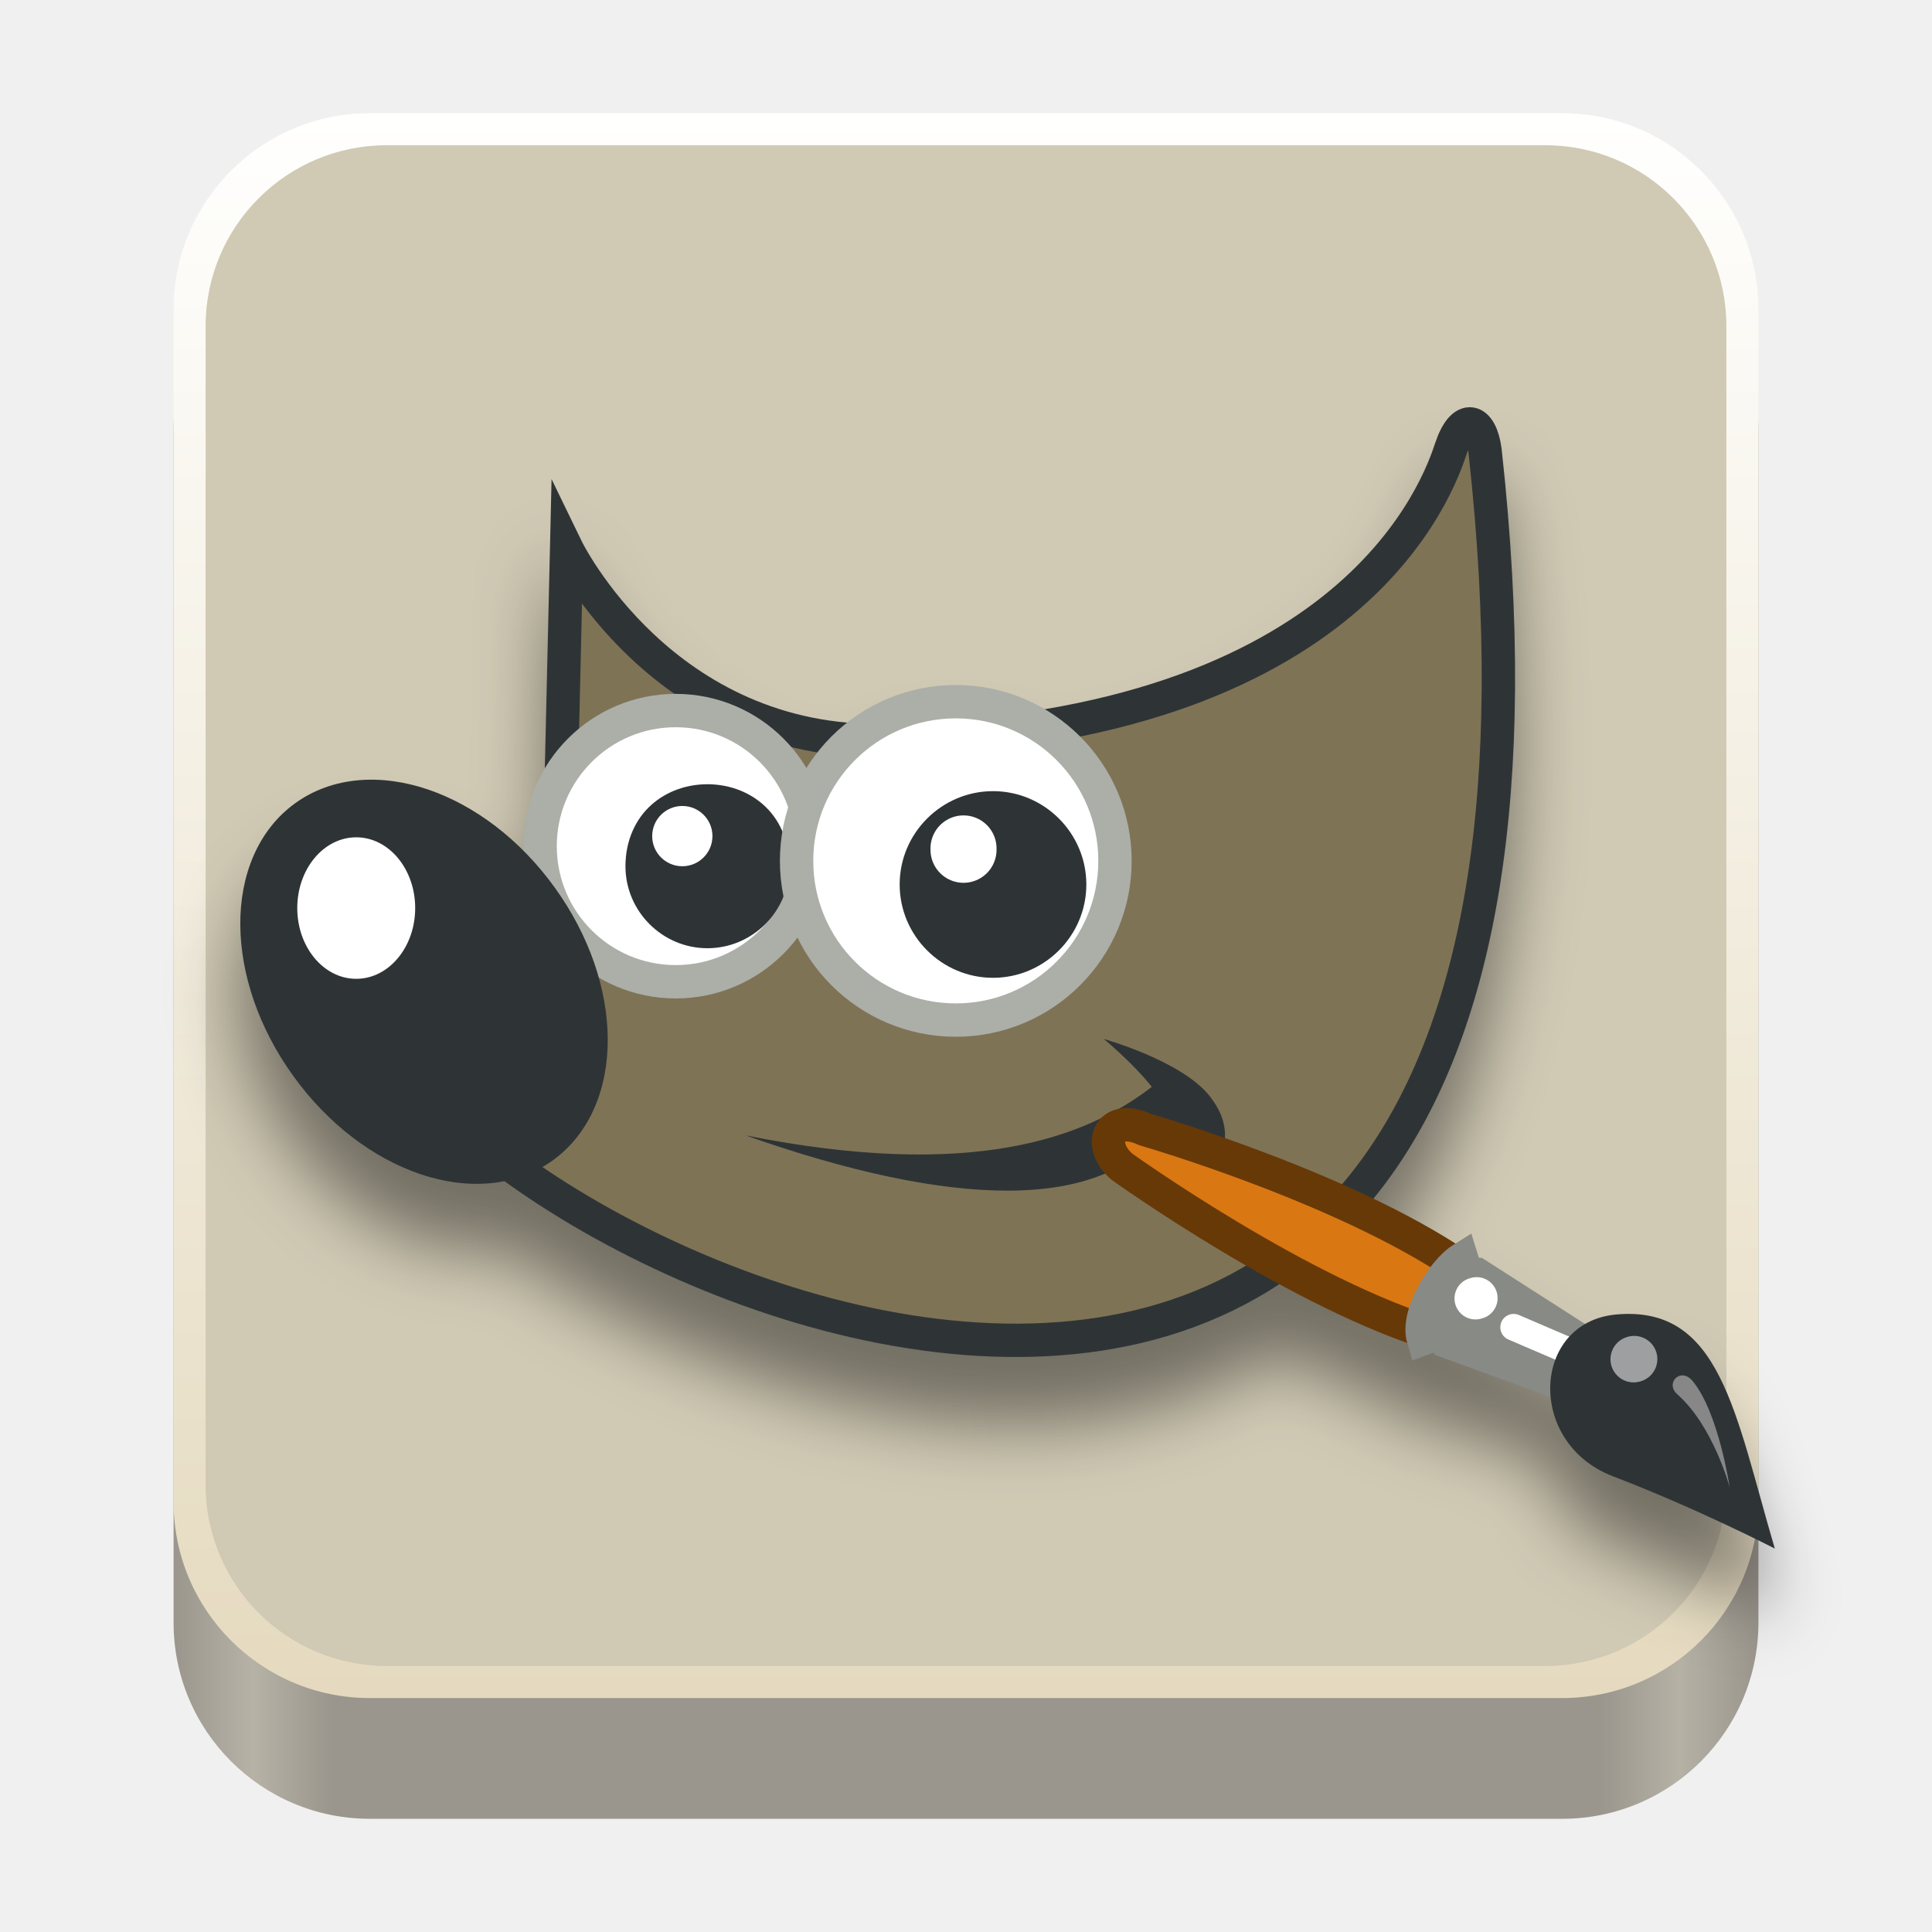
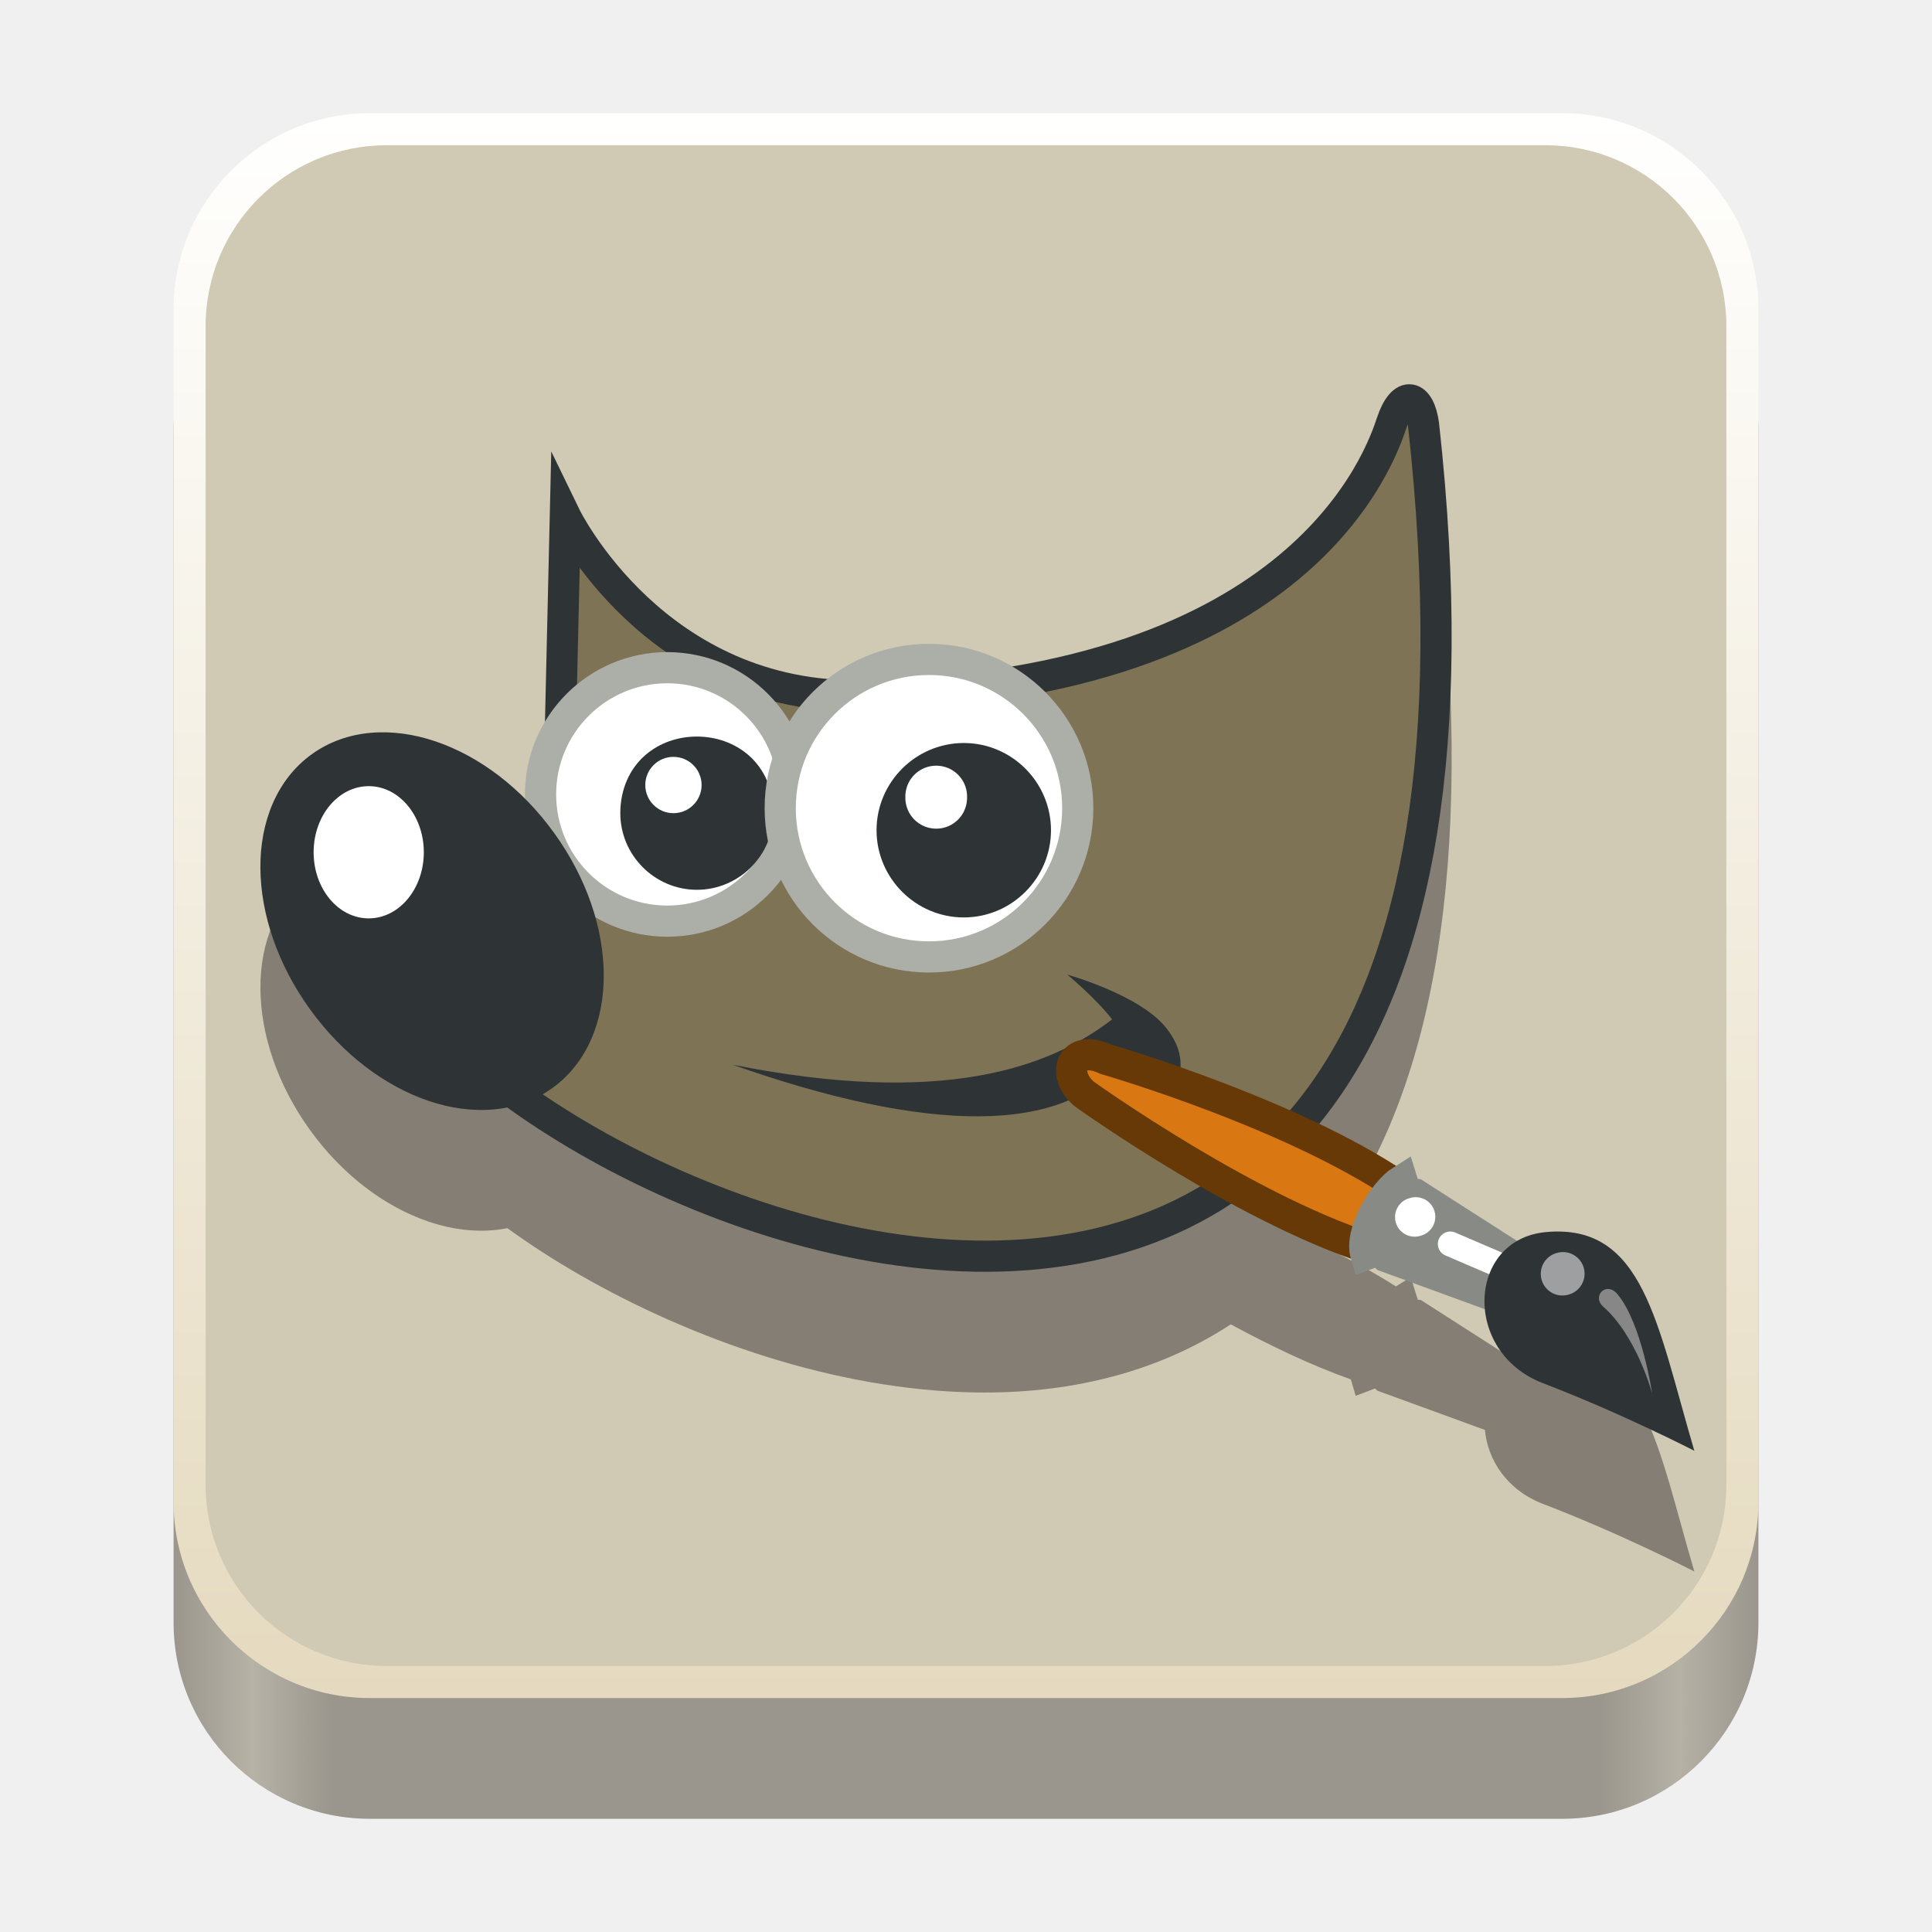
<svg xmlns="http://www.w3.org/2000/svg" xmlns:xlink="http://www.w3.org/1999/xlink" width="128" height="128" viewBox="0 0 128 128" version="1.1" id="svg5">
  <defs id="defs2">
    <linearGradient id="linearGradient404">
      <stop style="stop-color:#e5dabf;stop-opacity:1" offset="0" id="stop400" />
      <stop style="stop-color:#fffffe;stop-opacity:1" offset="1" id="stop402" />
    </linearGradient>
    <linearGradient y2="236" x2="96" y1="236" x1="32" gradientTransform="translate(604.8168,170.5864)" gradientUnits="userSpaceOnUse" id="linearGradient1099" xlink:href="#linearGradient1036" />
    <linearGradient id="linearGradient1036">
      <stop id="stop1032" offset="0" style="stop-color:#d5d3cf;stop-opacity:1;" />
      <stop id="stop1034" offset="1" style="stop-color:#f6f5f4;stop-opacity:1" />
    </linearGradient>
    <radialGradient r="32" fy="-76" fx="-244" cy="-76" cx="-244" gradientTransform="matrix(0.8833333,0,0,0.8833333,-460.3502,463.1197)" gradientUnits="userSpaceOnUse" id="radialGradient1103" xlink:href="#linearGradient1069" />
    <linearGradient id="linearGradient1069">
      <stop id="stop1065" offset="0" style="stop-color:#d5d3cf;stop-opacity:1" />
      <stop id="stop1067-1" offset="1" style="stop-color:#949390;stop-opacity:1" />
    </linearGradient>
    <linearGradient gradientUnits="userSpaceOnUse" y2="232" x2="64" y1="262.5" x1="64" id="linearGradient1027" xlink:href="#linearGradient1025" gradientTransform="translate(-470.5864,432.8168)" />
    <linearGradient id="linearGradient1025">
      <stop id="stop1021" offset="0" style="stop-color:#9a9996;stop-opacity:1" />
      <stop id="stop1023" offset="1" style="stop-color:#77767b;stop-opacity:1" />
    </linearGradient>
    <clipPath clipPathUnits="userSpaceOnUse" id="clipPath1609-7">
      <path id="path1611-5" d="m 252,116 28,-28 v -8 h -36 v 36 z" style="fill:#e74747;stroke:none;stroke-width:0.25px;stroke-linecap:butt;stroke-linejoin:miter;stroke-opacity:1" />
    </clipPath>
    <linearGradient id="linearGradient8241">
      <stop style="stop-color:#9b968d;stop-opacity:1" offset="0" id="stop8237" />
      <stop style="stop-color:#b7b2a6;stop-opacity:1" offset="0.05" id="stop9349" />
      <stop style="stop-color:#9b968d;stop-opacity:1" offset="0.1" id="stop21746" />
      <stop style="stop-color:#9b968d;stop-opacity:1" offset="0.9" id="stop21940" />
      <stop style="stop-color:#b6b1a5;stop-opacity:1" offset="0.95" id="stop9351" />
      <stop style="stop-color:#9b968d;stop-opacity:1" offset="1" id="stop8239" />
    </linearGradient>
    <radialGradient r="32" fy="-76" fx="-244" cy="-76" cx="-244" gradientTransform="matrix(0.8833333,0,0,0.8833333,-460.3502,463.1197)" gradientUnits="userSpaceOnUse" id="radialGradient1103-5" xlink:href="#linearGradient1069" />
    <clipPath clipPathUnits="userSpaceOnUse" id="clipPath1609-7-7">
      <path id="path1611-5-0" d="m 252,116 28,-28 v -8 h -36 v 36 z" style="fill:#e74747;stroke:none;stroke-width:0.25px;stroke-linecap:butt;stroke-linejoin:miter;stroke-opacity:1" />
    </clipPath>
    <clipPath clipPathUnits="userSpaceOnUse" id="clipPath744">
      <rect style="fill:#1e88e5;fill-opacity:1;stroke-width:0.265" id="rect746" width="541.867" height="541.867" x="0" y="1.5987212e-14" rx="79.375" ry="79.375" />
    </clipPath>
    <clipPath clipPathUnits="userSpaceOnUse" id="clipPath62">
      <rect style="fill:#1e88e5;fill-opacity:1;stroke-width:0.265" id="rect64" width="541.867" height="541.867" x="2.2507105e-05" y="-0.422" rx="79.375" ry="79.375" />
    </clipPath>
    <linearGradient xlink:href="#linearGradient8241" id="linearGradient8243" x1="11.5" y1="120.5" x2="116.5" y2="120.5" gradientUnits="userSpaceOnUse" />
    <radialGradient r="32" fy="-76" fx="-244" cy="-76" cx="-244" gradientTransform="matrix(0.8833333,0,0,0.8833333,-460.3502,463.1197)" gradientUnits="userSpaceOnUse" id="radialGradient1103-6" xlink:href="#linearGradient1069" />
    <clipPath clipPathUnits="userSpaceOnUse" id="clipPath1609-7-2">
      <path id="path1611-5-3" d="m 252,116 28,-28 v -8 h -36 v 36 z" style="fill:#e74747;stroke:none;stroke-width:0.25px;stroke-linecap:butt;stroke-linejoin:miter;stroke-opacity:1" />
    </clipPath>
    <radialGradient r="32" fy="-76" fx="-244" cy="-76" cx="-244" gradientTransform="matrix(0.8833333,0,0,0.8833333,-460.3502,463.1197)" gradientUnits="userSpaceOnUse" id="radialGradient1103-56" xlink:href="#linearGradient1069" />
    <clipPath clipPathUnits="userSpaceOnUse" id="clipPath1609-7-0">
      <path id="path1611-5-9" d="m 252,116 28,-28 v -8 h -36 v 36 z" style="fill:#e74747;stroke:none;stroke-width:0.25px;stroke-linecap:butt;stroke-linejoin:miter;stroke-opacity:1" />
    </clipPath>
    <clipPath clipPathUnits="userSpaceOnUse" id="clipPath37">
      <rect style="fill:#1a1a1a;fill-opacity:1;stroke-width:0.265" id="rect39" width="541.867" height="541.867" x="-2.6626146e-06" y="3.241" rx="79.375" ry="79.375" />
    </clipPath>
    <clipPath clipPathUnits="userSpaceOnUse" id="clipPath22042">
      <rect style="fill:#333333;fill-opacity:1;stroke-width:0.013" id="rect22044" width="27.32" height="27.484" x="166.968" y="105.404" rx="4.002" ry="4.026" />
    </clipPath>
    <clipPath clipPathUnits="userSpaceOnUse" id="clipPath1039">
      <rect style="fill:#b3b3b3;fill-opacity:1;stroke-width:0.265" id="rect1041" width="541.867" height="541.867" x="2.5931527e-05" y="-0" rx="79.375" ry="79.375" />
    </clipPath>
    <clipPath clipPathUnits="userSpaceOnUse" id="clipPath154">
      <rect style="fill:#b3b3b3;fill-opacity:1;stroke-width:0.265" id="rect156" width="541.867" height="541.867" x="-2.9218751e-05" y="-0" rx="79.375" ry="79.375" />
    </clipPath>
    <linearGradient xlink:href="#linearGradient404" id="linearGradient406" x1="64" y1="112.5" x2="64" y2="7.5" gradientUnits="userSpaceOnUse" />
    <filter style="color-interpolation-filters:sRGB" id="filter11925" x="-0.056" y="-0.075" width="1.1" height="1.219">
      <feFlood flood-opacity="0.349" flood-color="rgb(0,0,0)" result="flood" id="feFlood11915" />
      <feComposite in="flood" in2="SourceGraphic" operator="in" result="composite1" id="feComposite11917" />
      <feGaussianBlur in="composite1" stdDeviation="1.5" result="blur" id="feGaussianBlur11919" />
      <feOffset dx="2.77556e-17" dy="4.987" result="offset" id="feOffset11921" />
      <feComposite in="SourceGraphic" in2="offset" operator="over" result="composite2" id="feComposite11923" />
    </filter>
    <linearGradient x1="14.969" y1="19.111" x2="39.525" y2="46.986" id="linearGradient8530" xlink:href="#linearGradient10150" gradientUnits="userSpaceOnUse" gradientTransform="matrix(2.431998,0,0,2.431998,9.372916,2.920764)" />
    <linearGradient id="linearGradient10150">
      <stop style="stop-color:#615a48;stop-opacity:1;" offset="0" id="stop10146" />
      <stop style="stop-color:white;stop-opacity:0" offset="1" id="stop10148" />
    </linearGradient>
-     <filter style="color-interpolation-filters:sRGB;" id="filter2490" x="-0.054" y="-0.088" width="1.107" height="1.222">
+     <filter style="color-interpolation-filters:sRGB;" id="filter2490" x="-0.011" y="-0.029" width="1.021" height="1.105">
      <feFlood flood-opacity="0.447" flood-color="rgb(0,0,0)" result="flood" id="feFlood2480" />
      <feComposite in="flood" in2="SourceGraphic" operator="in" result="composite1" id="feComposite2482" />
-       <feGaussianBlur in="composite1" stdDeviation="2.5" result="blur" id="feGaussianBlur2484" />
+       <feGaussianBlur in="composite1" stdDeviation="0.5" result="blur" id="feGaussianBlur2484" />
      <feOffset dx="2.77556e-17" dy="5" result="offset" id="feOffset2486" />
      <feComposite in="SourceGraphic" in2="offset" operator="over" result="composite2" id="feComposite2488" />
    </filter>
  </defs>
  <g id="layer2">
    <rect style="fill:url(#linearGradient8243);fill-opacity:1" id="rect440" width="105" height="105" x="11.5" y="15.5" rx="13" ry="13" />
    <rect style="fill:url(#linearGradient406);fill-opacity:1" id="rect358" width="105" height="105" x="11.5" y="7.5" rx="13" ry="13" />
    <rect style="fill:#d0c9b4;fill-opacity:1;stroke-width:0.96" id="rect338" width="100.755" height="100.755" x="13.622" y="9.622" rx="12" ry="12" />
-     <g id="g1910" style="filter:url(#filter2490)" transform="matrix(0.9086192,0,0,0.9086192,6.099891,6.127896)">
+     <path id="path29" style="color:#000000;fill:#847e74;fill-opacity:1;fill-rule:evenodd;stroke-miterlimit:10;-inkscape-stroke:none" d="m 93.598,33.475 c -0.643,-0.099 -1.221,0.257 -1.568,0.66 -0.347,0.403 -0.589,0.901 -0.799,1.531 -0.363,1.089 -1.699,5.132 -6.508,9.129 -3.589,2.984 -9.121,5.917 -17.672,7.363 -1.617,-0.952 -3.497,-1.502 -5.504,-1.502 -2.533,0 -4.865,0.873 -6.717,2.33 C 43.296,51.967 38.385,41.746 38.385,41.746 l -1.863,-3.84 -0.098,4.268 -0.318,13.646 c -0.84,1.41 -1.325,3.055 -1.324,4.811 -4.7e-5,0.098 0.005,0.194 0.008,0.291 -1.786,-1.79 -3.829,-3.087 -5.912,-3.797 -1.441,-0.491 -2.916,-0.7 -4.322,-0.574 -1.406,0.125 -2.743,0.584 -3.904,1.422 -2.322,1.675 -3.422,4.495 -3.398,7.539 0.023,3.044 1.133,6.372 3.285,9.354 2.15,2.981 4.959,5.083 7.84,6.064 1.756,0.599 3.564,0.772 5.234,0.439 1.478,1.068 3.087,2.114 4.822,3.109 7.42,4.256 16.922,7.618 26.156,7.775 5.997,0.102 11.905,-1.204 16.951,-4.512 2.553,1.383 5.311,2.71 7.955,3.646 0.002,0.008 0.004,0.016 0.006,0.023 l 0.314,1.066 1.287,-0.486 0.15,0.146 7.123,2.6 c 0.189,1.977 1.447,3.982 3.857,4.904 5.193,1.987 10.02,4.475 10.02,4.475 -2.477,-8.408 -3.355,-15.084 -9.828,-14.49 -0.736,0.068 -1.374,0.279 -1.914,0.59 l -6.385,-4.09 -0.195,-0.018 -0.467,-1.492 -0.982,0.615 c -1.575,-1.004 -3.314,-1.936 -5.084,-2.787 0.495,-0.606 0.979,-1.233 1.439,-1.904 5.978,-8.721 8.892,-22.819 6.504,-44.496 v -0.01 l -0.002,-0.008 c -0.076,-0.595 -0.21,-1.104 -0.451,-1.549 -0.241,-0.445 -0.648,-0.905 -1.291,-1.004 z" />
+     <g id="g1910" transform="matrix(0.8490783,0,0,0.8490783,8.074391,5.97179)">
      <path d="m 34.603,33.243 c 0,0 6.991,14.416 23.345,14.009 34.273,-0.86 40.283,-18.738 41.143,-21.318 0.86,-2.58 2.176,-2.189 2.48,0.195 C 112.749,127.59 23.998,84.057 20.846,66.776 38.473,61.617 34.173,51.729 34.173,51.729 Z" style="color:#000000;display:inline;overflow:visible;visibility:visible;fill:#7f7356;fill-opacity:1;fill-rule:evenodd;stroke:#2e3436;stroke-width:2.432;stroke-linecap:butt;stroke-linejoin:miter;stroke-miterlimit:10;stroke-dasharray:none;stroke-dashoffset:0;stroke-opacity:1;marker:none;marker-start:none;marker-mid:none;marker-end:none" id="path4323" />
      <path d="m 47.647,76.041 c 16.389,3.278 24.735,0.239 29.62,-3.533 -1.29,-1.666 -3.493,-3.493 -3.493,-3.493 0,0 5.723,1.59 7.739,4.192 2.01,2.594 0.746,4.192 0.22,7.511 -1.171,-2.915 -3.356,-4.008 -3.652,-5.166 -4.393,6.073 -15.337,5.82 -30.433,0.49 z" style="color:#000000;display:inline;overflow:visible;visibility:visible;fill:#2e3436;fill-opacity:1;fill-rule:evenodd;stroke:none;stroke-width:2.432;stroke-linecap:butt;stroke-linejoin:miter;stroke-miterlimit:10;stroke-dasharray:none;stroke-dashoffset:0;stroke-opacity:1;marker:none;marker-start:none;marker-mid:none;marker-end:none" id="path6480" />
      <path d="m 52.445,54.954 a 9.888,9.888 0 1 1 -19.776,0 9.888,9.888 0 1 1 19.776,0 z" style="color:#000000;display:inline;overflow:visible;visibility:visible;fill:#ffffff;fill-opacity:1;fill-rule:evenodd;stroke:#acaea8;stroke-width:2.432;stroke-linecap:butt;stroke-linejoin:miter;stroke-miterlimit:10;stroke-dasharray:none;stroke-dashoffset:0;stroke-opacity:1;marker:none;marker-start:none;marker-mid:none;marker-end:none" id="path4357" />
      <g id="path5198" style="fill:#2e3436;fill-opacity:1">
        <path style="color:#000000;fill:#2e3436;fill-opacity:1;fill-rule:evenodd;stroke-width:2.432;stroke-miterlimit:10;-inkscape-stroke:none" d="M 32.747,58.679 A 14.832,10.533 54.192 1 1 15.663,71.004 14.832,10.533 54.192 1 1 32.747,58.679 Z" id="path1745" />
        <path style="color:#000000;fill:#2e3436;fill-opacity:1;fill-rule:evenodd;stroke-miterlimit:10;-inkscape-stroke:none" d="m 19.41,50.148 c -1.656,0.148 -3.23,0.687 -4.598,1.674 -2.735,1.973 -4.031,5.294 -4.004,8.879 0.027,3.585 1.334,7.504 3.869,11.016 2.532,3.511 5.84,5.986 9.232,7.143 3.393,1.157 6.953,0.975 9.688,-0.998 2.735,-1.973 4.031,-5.294 4.004,-8.879 C 37.574,65.398 36.268,61.479 33.734,57.969 31.202,54.456 27.893,51.981 24.5,50.824 22.803,50.246 21.066,50.001 19.41,50.148 Z m 0.244,2.412 c 1.267,-0.109 2.64,0.08 4.061,0.564 2.841,0.968 5.787,3.132 8.047,6.266 2.261,3.133 3.385,6.61 3.408,9.611 0.023,3.001 -1.01,5.455 -2.994,6.887 -1.984,1.431 -4.64,1.638 -7.48,0.67 -2.841,-0.968 -5.785,-3.132 -8.045,-6.266 h -0.002 c -2.261,-3.133 -3.385,-6.61 -3.408,-9.611 -0.023,-3.001 1.01,-5.455 2.994,-6.887 0.992,-0.716 2.153,-1.125 3.42,-1.234 z" id="path1747" />
      </g>
      <g id="path4359" style="fill:#2e3436;fill-opacity:1">
        <path style="color:#000000;fill:#2e3436;fill-opacity:1;fill-rule:evenodd;stroke-width:2.432;stroke-miterlimit:10;-inkscape-stroke:none" d="m 49.63,56.419 a 4.761,4.761 0 1 1 -9.522,0 4.761,4.761 0 1 1 9.522,0 z" id="path1670" />
        <path style="color:#000000;fill:#2e3436;fill-opacity:1;fill-rule:evenodd;stroke-miterlimit:10;-inkscape-stroke:none" d="m 44.867,50.439 c -1.461,0 -2.937,0.481 -4.08,1.498 -1.143,1.017 -1.895,2.589 -1.895,4.48 -9.53e-4,3.287 2.689,5.979 5.977,5.979 3.287,0 5.978,-2.691 5.977,-5.979 -5.48e-4,-1.891 -0.753,-3.464 -1.896,-4.48 -1.144,-1.017 -2.621,-1.498 -4.082,-1.498 z m 0,2.434 c 0.92,0 1.825,0.312 2.467,0.883 0.642,0.571 1.08,1.379 1.08,2.662 5.72e-4,1.973 -1.572,3.547 -3.545,3.547 -1.973,0 -3.545,-1.574 -3.545,-3.547 -3.72e-4,-1.284 0.436,-2.091 1.078,-2.662 0.642,-0.571 1.545,-0.883 2.465,-0.883 z" id="path1672" />
      </g>
      <path d="m 23.56,59.468 a 4.299,5.159 0 1 1 -8.598,0 4.299,5.159 0 1 1 8.598,0 z" style="color:#000000;display:inline;overflow:visible;visibility:visible;fill:#ffffff;fill-opacity:1;fill-rule:evenodd;stroke:none;stroke-width:2.432;stroke-linecap:butt;stroke-linejoin:miter;stroke-miterlimit:10;stroke-dasharray:none;stroke-dashoffset:0;stroke-opacity:1;marker:none;marker-start:none;marker-mid:none;marker-end:none" id="path6446" />
      <path d="m 45.235,54.221 a 2.197,2.197 0 1 1 -4.394,0 2.197,2.197 0 1 1 4.394,0 z" style="color:#000000;display:inline;overflow:visible;visibility:visible;fill:#ffffff;fill-opacity:1;fill-rule:evenodd;stroke:none;stroke-width:1.243;stroke-linecap:butt;stroke-linejoin:miter;stroke-miterlimit:10;stroke-dasharray:none;stroke-dashoffset:0;stroke-opacity:1;marker:none;marker-start:none;marker-mid:none;marker-end:none" id="path4361" />
      <path d="m 74.586,56.028 a 11.608,11.608 0 1 1 -23.216,0 11.608,11.608 0 1 1 23.216,0 z" style="color:#000000;display:inline;overflow:visible;visibility:visible;fill:#ffffff;fill-opacity:1;fill-rule:evenodd;stroke:#acaea8;stroke-width:2.432;stroke-linecap:butt;stroke-linejoin:miter;stroke-miterlimit:10;stroke-dasharray:none;stroke-dashoffset:0;stroke-opacity:1;marker:none;marker-start:none;marker-mid:none;marker-end:none" id="path6462" />
      <g id="path6464" style="fill:#2e3436;fill-opacity:1">
        <path style="color:#000000;fill:#2e3436;fill-opacity:1;fill-rule:evenodd;stroke-width:2.432;stroke-miterlimit:10;-inkscape-stroke:none" d="m 71.281,57.748 a 5.589,5.589 0 1 1 -11.178,0 5.589,5.589 0 1 1 11.178,0 z" id="path1664" />
        <path style="color:#000000;fill:#2e3436;fill-opacity:1;fill-rule:evenodd;stroke-miterlimit:10;-inkscape-stroke:none" d="m 65.693,50.943 c -3.744,0 -6.807,3.061 -6.807,6.805 0,3.744 3.063,6.805 6.807,6.805 3.744,0 6.805,-3.061 6.805,-6.805 0,-3.744 -3.061,-6.805 -6.805,-6.805 z m 0,2.432 c 2.43,0 4.373,1.944 4.373,4.373 0,2.43 -1.944,4.373 -4.373,4.373 -2.43,0 -4.373,-1.944 -4.373,-4.373 0,-2.43 1.944,-4.373 4.373,-4.373 z" id="path1666" />
      </g>
      <path d="m 65.95,55.169 a 2.408,2.408 0 1 1 -4.815,0 2.408,2.408 0 1 1 4.815,0 z" style="color:#000000;display:inline;overflow:visible;visibility:visible;fill:#ffffff;fill-opacity:1;fill-rule:evenodd;stroke:none;stroke-width:1.362;stroke-linecap:butt;stroke-linejoin:miter;stroke-miterlimit:10;stroke-dasharray:none;stroke-dashoffset:0;stroke-opacity:1;marker:none;marker-start:none;marker-mid:none;marker-end:none" id="path6466" />
      <path d="m 98.352,90.695 2.253,-4.487 C 92.224,80.076 76.773,75.615 76.773,75.615 c -2.678,-1.247 -3.523,1.158 -1.669,2.722 0,0 13.213,9.473 23.248,12.358 z" style="color:#000000;display:inline;overflow:visible;visibility:visible;fill:#d97712;fill-opacity:1;fill-rule:nonzero;stroke:#673907;stroke-width:2.432;stroke-linecap:round;stroke-linejoin:miter;stroke-miterlimit:4;stroke-dasharray:none;stroke-dashoffset:0;stroke-opacity:1;marker:none;marker-start:none;marker-mid:none;marker-end:none" id="path6937" />
      <path d="m 109.098,94.831 1.206,-2.67 -9.357,-5.995 -0.746,-0.064 -0.323,-1.033 c -1.359,0.851 -3.335,4.013 -2.811,5.791 l 1.011,-0.382 0.547,0.529 z" style="color:#000000;display:inline;overflow:visible;visibility:visible;fill:#888a85;fill-opacity:1;fill-rule:nonzero;stroke:#888a85;stroke-width:2.432;stroke-linecap:round;stroke-linejoin:miter;stroke-miterlimit:4;stroke-dasharray:none;stroke-dashoffset:0;stroke-opacity:1;marker:none;marker-start:none;marker-mid:none;marker-end:none" id="path6935" />
      <path d="m 103.655,90.033 4.97,2.134" style="color:#000000;display:inline;overflow:visible;visibility:visible;fill:none;fill-opacity:1;fill-rule:nonzero;stroke:#ffffff;stroke-width:1.945;stroke-linecap:round;stroke-linejoin:round;stroke-miterlimit:4;stroke-dasharray:none;stroke-dashoffset:0;stroke-opacity:1;marker:none;marker-start:none;marker-mid:none;marker-end:none" id="path6985" />
      <path d="m 122.697,106.169 c -2.917,-9.902 -3.952,-17.765 -11.575,-17.065 -6.144,0.564 -6.574,9.367 -0.225,11.796 6.116,2.34 11.801,5.27 11.801,5.27 z" style="color:#000000;display:inline;overflow:visible;visibility:visible;fill:#2e3436;fill-opacity:1;fill-rule:nonzero;stroke:none;stroke-width:0.198;stroke-linecap:round;stroke-linejoin:miter;stroke-miterlimit:4;stroke-dasharray:none;stroke-dashoffset:0;stroke-opacity:1;marker:none;marker-start:none;marker-mid:none;marker-end:none" id="path6933" />
      <path d="m 111.947,90.738 a 1.69,1.69 0 1 1 0.955,3.242 1.69,1.69 0 1 1 -0.955,-3.242 z" style="color:#000000;display:inline;overflow:visible;visibility:visible;opacity:0.528;fill:#ffffff;fill-opacity:1;fill-rule:nonzero;stroke:none;stroke-width:1.352;stroke-linecap:round;stroke-linejoin:miter;stroke-miterlimit:4;stroke-dasharray:none;stroke-dashoffset:0;stroke-opacity:1;marker:none;marker-start:none;marker-mid:none;marker-end:none" id="path6971" />
      <path d="m 100.482,86.454 a 1.531,1.531 0 1 1 0.865,2.936 1.531,1.531 0 1 1 -0.865,-2.936 z" style="color:#000000;display:inline;overflow:visible;visibility:visible;fill:#ffffff;fill-opacity:1;fill-rule:nonzero;stroke:none;stroke-width:1.224;stroke-linecap:round;stroke-linejoin:miter;stroke-miterlimit:4;stroke-dasharray:none;stroke-dashoffset:0;stroke-opacity:1;marker:none;marker-start:none;marker-mid:none;marker-end:none" id="path6983" />
      <path d="m 119.402,101.684 c 0,0 -1.188,-4.445 -3.81,-6.759 -0.928,-0.818 0.241,-2.024 1.117,-0.965 1.891,2.287 2.694,7.724 2.694,7.724 z" style="color:#000000;display:inline;overflow:visible;visibility:visible;fill:#878787;fill-opacity:1;fill-rule:nonzero;stroke:none;stroke-width:1.236;stroke-linecap:round;stroke-linejoin:miter;stroke-miterlimit:4;stroke-dasharray:none;stroke-dashoffset:0;stroke-opacity:1;marker:none;marker-start:none;marker-mid:none;marker-end:none" id="path1571" />
    </g>
  </g>
</svg>
